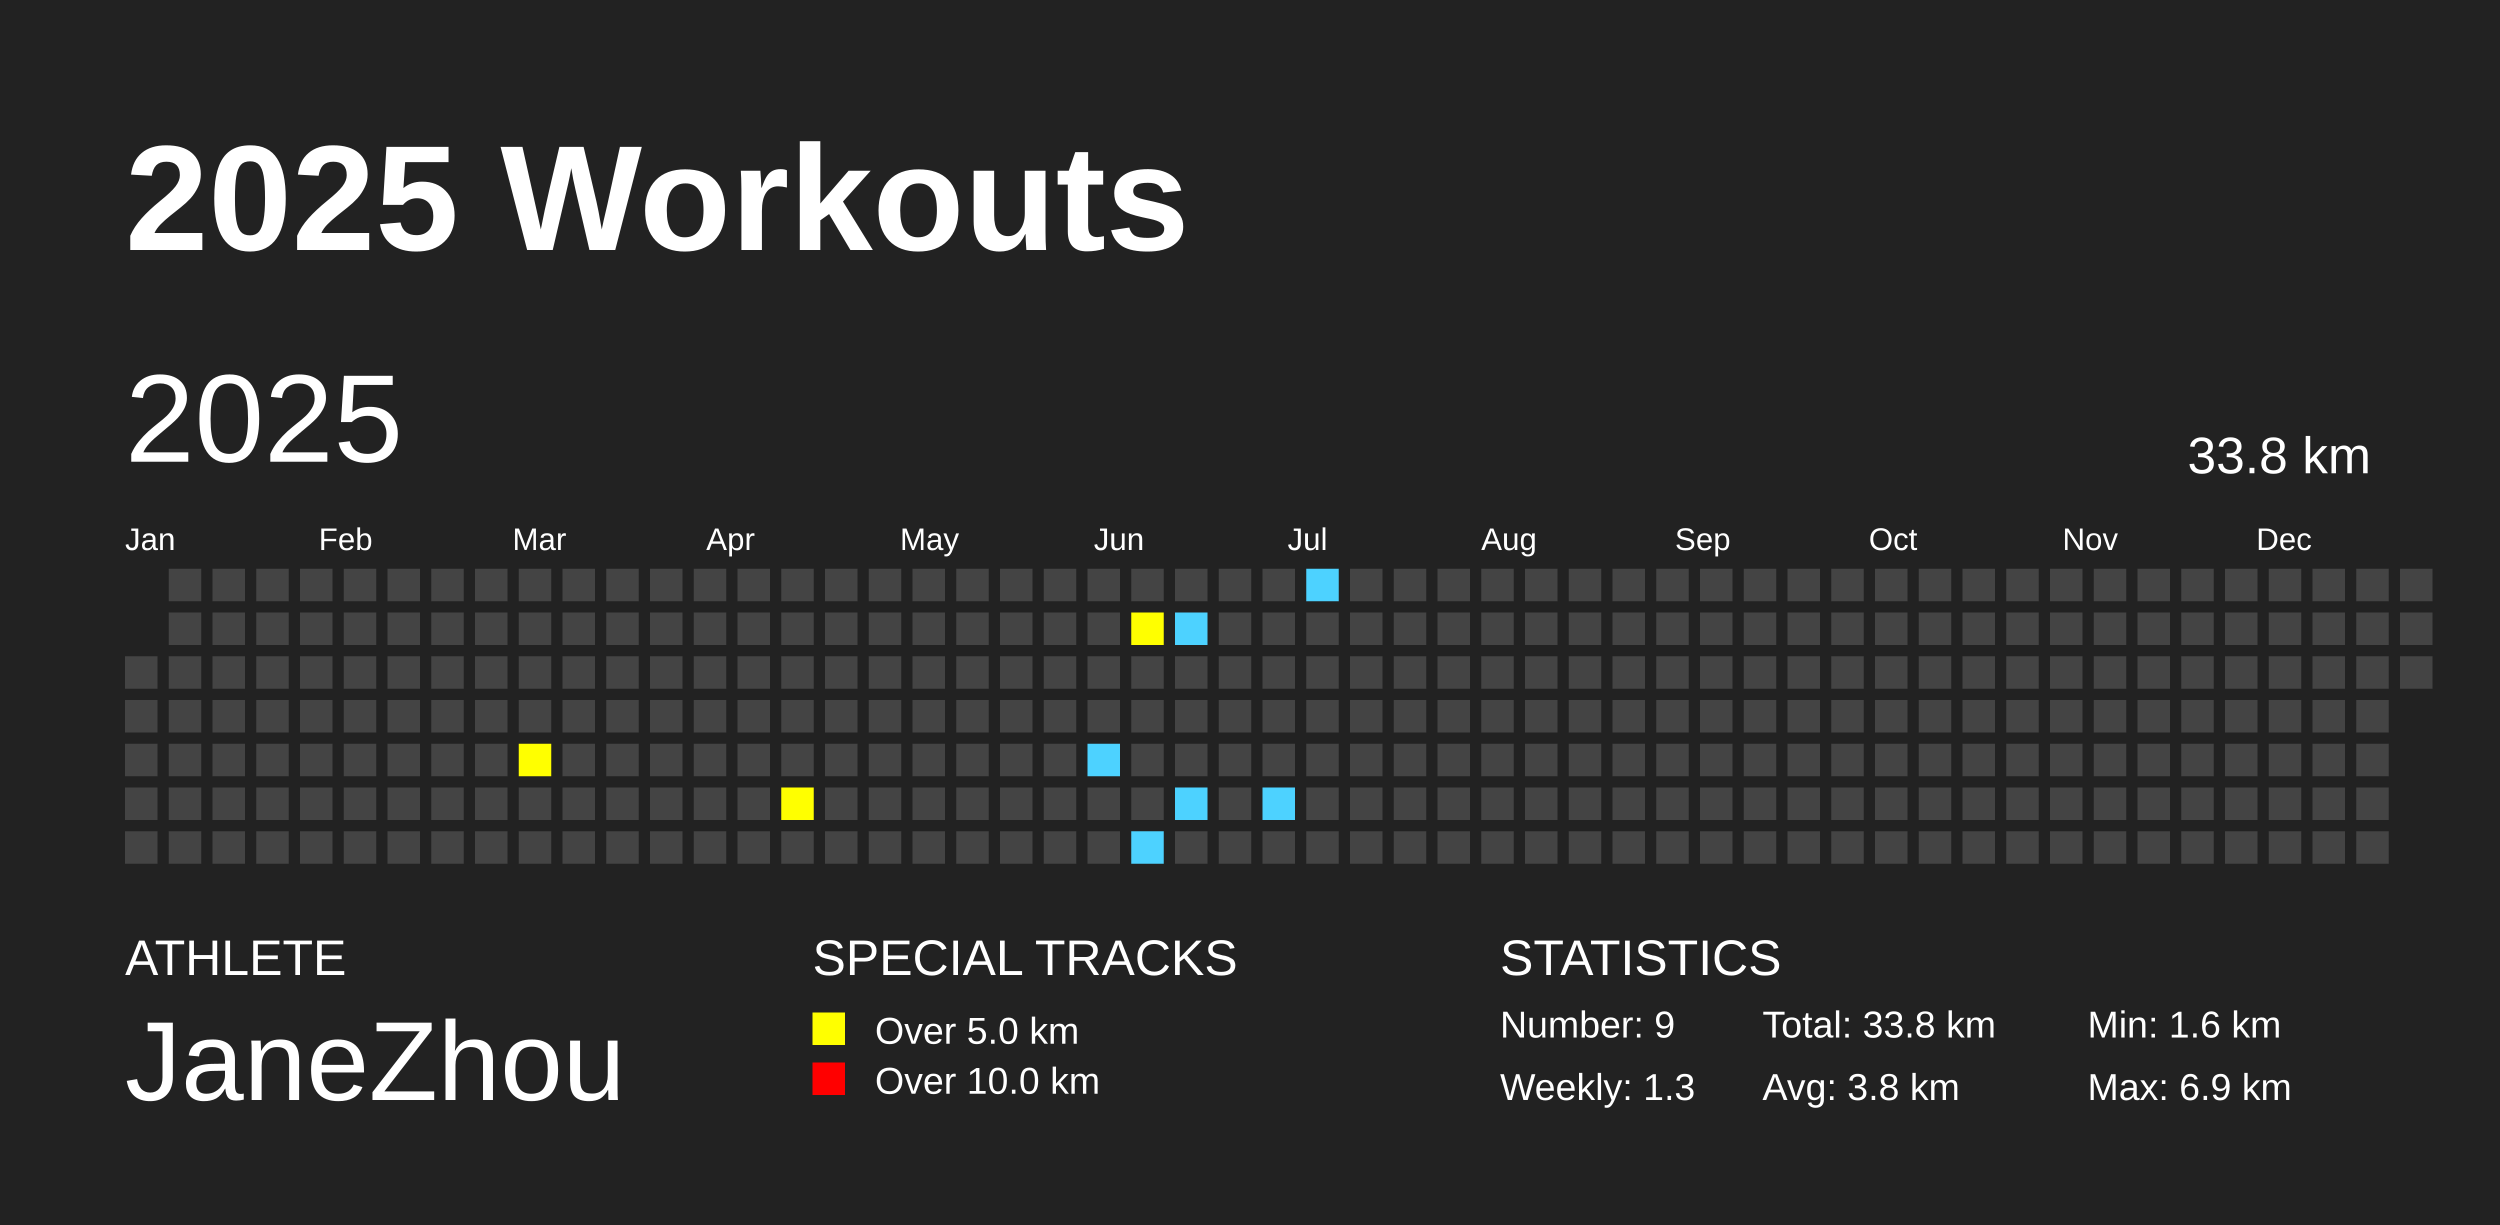
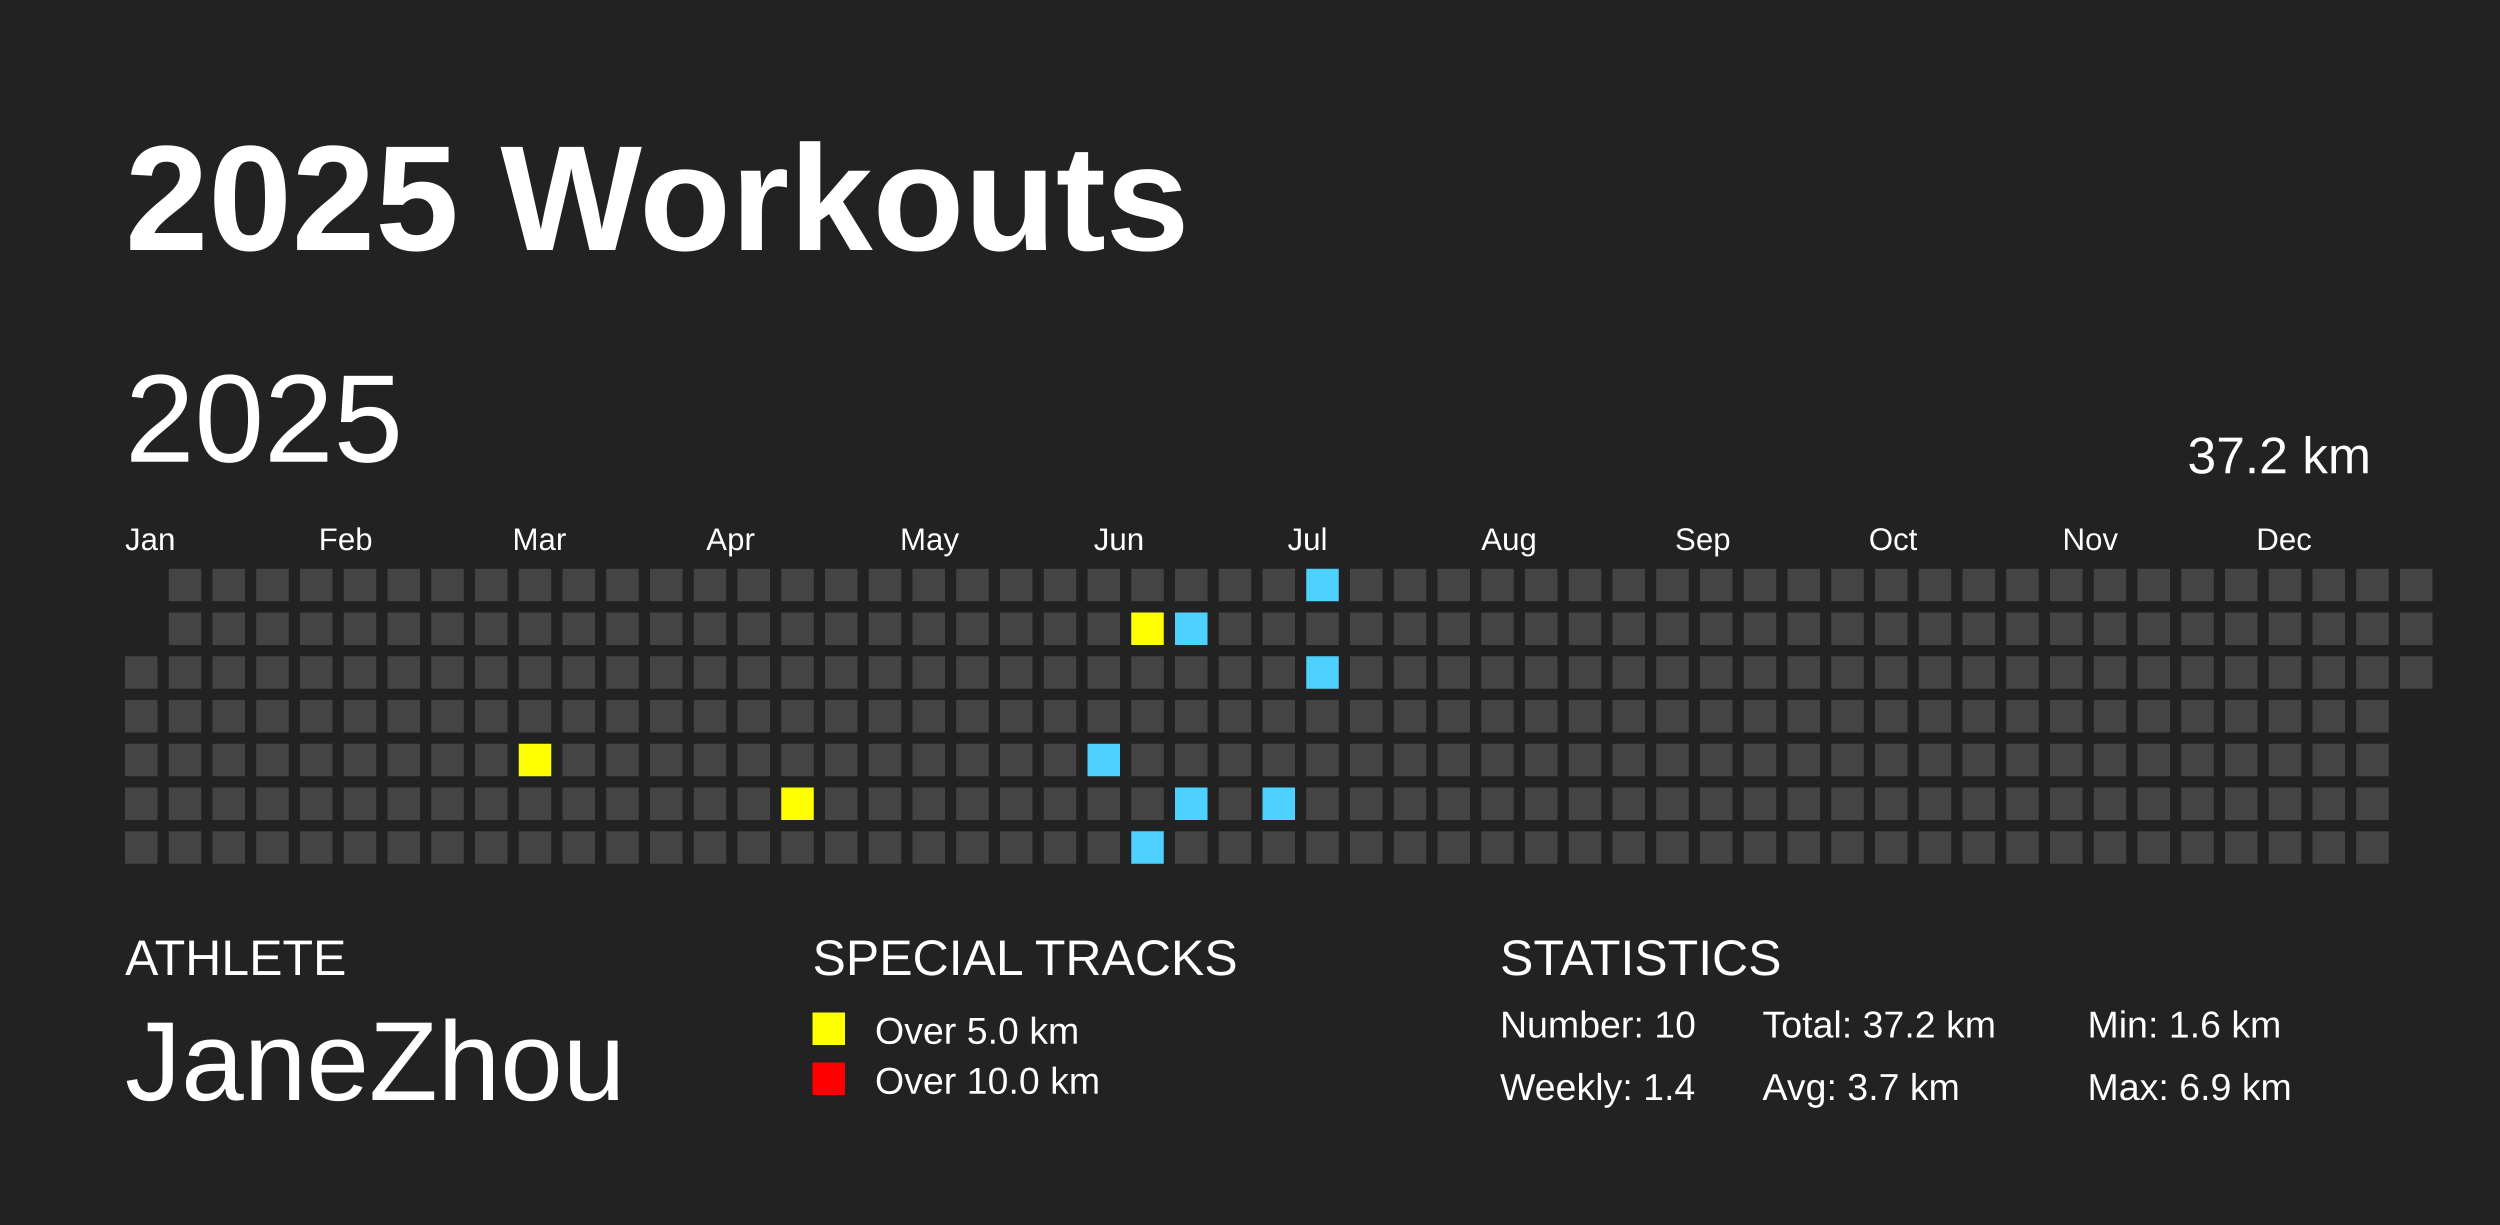
<svg xmlns="http://www.w3.org/2000/svg" baseProfile="full" height="98mm" version="1.1" viewBox="0,0,200,98" width="200mm">
  <defs />
  <rect fill="#222222" height="98" width="200" x="0" y="0" />
  <text fill="#FFFFFF" style="font-size:12px; font-family:Arial; font-weight:bold;" x="10" y="20">2025 Workouts</text>
  <text fill="#FFFFFF" style="font-size:4px; font-family:Arial" x="10" y="78">ATHLETE</text>
  <text fill="#FFFFFF" style="font-size:9px; font-family:Arial" x="10" y="88">JaneZhou</text>
  <text fill="#FFFFFF" style="font-size:4px; font-family:Arial" x="65" y="78">SPECIAL TRACKS</text>
  <rect fill="yellow" height="2.6" width="2.6" x="65" y="81" />
  <text fill="#FFFFFF" style="font-size:3px; font-family:Arial" x="70" y="83.5">Over 5.0 km</text>
  <rect fill="red" height="2.6" width="2.6" x="65" y="85" />
  <text fill="#FFFFFF" style="font-size:3px; font-family:Arial" x="70" y="87.5">Over 10.0 km</text>
  <text fill="#FFFFFF" style="font-size:4px; font-family:Arial" x="120" y="78">STATISTICS</text>
-   <text fill="#FFFFFF" style="font-size:3px; font-family:Arial" x="120" y="83">Number: 9</text>
-   <text fill="#FFFFFF" style="font-size:3px; font-family:Arial" x="120" y="88">Weekly: 1.3</text>
-   <text fill="#FFFFFF" style="font-size:3px; font-family:Arial" x="141" y="83">Total: 33.8 km</text>
-   <text fill="#FFFFFF" style="font-size:3px; font-family:Arial" x="141" y="88">Avg: 3.8 km</text>
+   <text fill="#FFFFFF" style="font-size:3px; font-family:Arial" x="120" y="83">Number: 10</text>
+   <text fill="#FFFFFF" style="font-size:3px; font-family:Arial" x="120" y="88">Weekly: 1.4</text>
+   <text fill="#FFFFFF" style="font-size:3px; font-family:Arial" x="141" y="83">Total: 37.2 km</text>
+   <text fill="#FFFFFF" style="font-size:3px; font-family:Arial" x="141" y="88">Avg: 3.7 km</text>
  <text fill="#FFFFFF" style="font-size:3px; font-family:Arial" x="167" y="83">Min: 1.6 km</text>
  <text fill="#FFFFFF" style="font-size:3px; font-family:Arial" x="167" y="88">Max: 6.9 km</text>
  <text dominant-baseline="hanging" fill="#FFFFFF" style="font-size:10.0px; font-family:Arial;" x="10" y="30">2025</text>
-   <text dominant-baseline="hanging" fill="#FFFFFF" style="font-size:4.125px; font-family:Arial;" x="175" y="35">33.8 km</text>
+   <text dominant-baseline="hanging" fill="#FFFFFF" style="font-size:4.125px; font-family:Arial;" x="175" y="35">37.2 km</text>
  <text fill="#FFFFFF" style="font-size:2.5px; font-family:Arial" x="10.0" y="44">Jan</text>
  <text fill="#FFFFFF" style="font-size:2.5px; font-family:Arial" x="25.5" y="44">Feb</text>
  <text fill="#FFFFFF" style="font-size:2.5px; font-family:Arial" x="41.0" y="44">Mar</text>
  <text fill="#FFFFFF" style="font-size:2.5px; font-family:Arial" x="56.5" y="44">Apr</text>
  <text fill="#FFFFFF" style="font-size:2.5px; font-family:Arial" x="72.0" y="44">May</text>
  <text fill="#FFFFFF" style="font-size:2.5px; font-family:Arial" x="87.5" y="44">Jun</text>
  <text fill="#FFFFFF" style="font-size:2.5px; font-family:Arial" x="103.0" y="44">Jul</text>
  <text fill="#FFFFFF" style="font-size:2.5px; font-family:Arial" x="118.5" y="44">Aug</text>
  <text fill="#FFFFFF" style="font-size:2.5px; font-family:Arial" x="134.0" y="44">Sep</text>
  <text fill="#FFFFFF" style="font-size:2.5px; font-family:Arial" x="149.5" y="44">Oct</text>
  <text fill="#FFFFFF" style="font-size:2.5px; font-family:Arial" x="165.0" y="44">Nov</text>
  <text fill="#FFFFFF" style="font-size:2.5px; font-family:Arial" x="180.5" y="44">Dec</text>
  <rect fill="#444444" height="2.6" width="2.6" x="10.0" y="52.5" />
  <rect fill="#444444" height="2.6" width="2.6" x="10.0" y="56.0" />
  <rect fill="#444444" height="2.6" width="2.6" x="10.0" y="59.5" />
  <rect fill="#444444" height="2.6" width="2.6" x="10.0" y="63.0" />
  <rect fill="#444444" height="2.6" width="2.6" x="10.0" y="66.5" />
  <rect fill="#444444" height="2.6" width="2.6" x="13.5" y="45.5" />
  <rect fill="#444444" height="2.6" width="2.6" x="13.5" y="49.0" />
  <rect fill="#444444" height="2.6" width="2.6" x="13.5" y="52.5" />
  <rect fill="#444444" height="2.6" width="2.6" x="13.5" y="56.0" />
  <rect fill="#444444" height="2.6" width="2.6" x="13.5" y="59.5" />
  <rect fill="#444444" height="2.6" width="2.6" x="13.5" y="63.0" />
  <rect fill="#444444" height="2.6" width="2.6" x="13.5" y="66.5" />
  <rect fill="#444444" height="2.6" width="2.6" x="17.0" y="45.5" />
  <rect fill="#444444" height="2.6" width="2.6" x="17.0" y="49.0" />
  <rect fill="#444444" height="2.6" width="2.6" x="17.0" y="52.5" />
  <rect fill="#444444" height="2.6" width="2.6" x="17.0" y="56.0" />
  <rect fill="#444444" height="2.6" width="2.6" x="17.0" y="59.5" />
  <rect fill="#444444" height="2.6" width="2.6" x="17.0" y="63.0" />
  <rect fill="#444444" height="2.6" width="2.6" x="17.0" y="66.5" />
  <rect fill="#444444" height="2.6" width="2.6" x="20.5" y="45.5" />
  <rect fill="#444444" height="2.6" width="2.6" x="20.5" y="49.0" />
  <rect fill="#444444" height="2.6" width="2.6" x="20.5" y="52.5" />
  <rect fill="#444444" height="2.6" width="2.6" x="20.5" y="56.0" />
  <rect fill="#444444" height="2.6" width="2.6" x="20.5" y="59.5" />
  <rect fill="#444444" height="2.6" width="2.6" x="20.5" y="63.0" />
  <rect fill="#444444" height="2.6" width="2.6" x="20.5" y="66.5" />
  <rect fill="#444444" height="2.6" width="2.6" x="24.0" y="45.5" />
  <rect fill="#444444" height="2.6" width="2.6" x="24.0" y="49.0" />
  <rect fill="#444444" height="2.6" width="2.6" x="24.0" y="52.5" />
  <rect fill="#444444" height="2.6" width="2.6" x="24.0" y="56.0" />
  <rect fill="#444444" height="2.6" width="2.6" x="24.0" y="59.5" />
  <rect fill="#444444" height="2.6" width="2.6" x="24.0" y="63.0" />
  <rect fill="#444444" height="2.6" width="2.6" x="24.0" y="66.5" />
  <rect fill="#444444" height="2.6" width="2.6" x="27.5" y="45.5" />
  <rect fill="#444444" height="2.6" width="2.6" x="27.5" y="49.0" />
  <rect fill="#444444" height="2.6" width="2.6" x="27.5" y="52.5" />
  <rect fill="#444444" height="2.6" width="2.6" x="27.5" y="56.0" />
  <rect fill="#444444" height="2.6" width="2.6" x="27.5" y="59.5" />
  <rect fill="#444444" height="2.6" width="2.6" x="27.5" y="63.0" />
  <rect fill="#444444" height="2.6" width="2.6" x="27.5" y="66.5" />
  <rect fill="#444444" height="2.6" width="2.6" x="31.0" y="45.5" />
  <rect fill="#444444" height="2.6" width="2.6" x="31.0" y="49.0" />
  <rect fill="#444444" height="2.6" width="2.6" x="31.0" y="52.5" />
  <rect fill="#444444" height="2.6" width="2.6" x="31.0" y="56.0" />
  <rect fill="#444444" height="2.6" width="2.6" x="31.0" y="59.5" />
  <rect fill="#444444" height="2.6" width="2.6" x="31.0" y="63.0" />
  <rect fill="#444444" height="2.6" width="2.6" x="31.0" y="66.5" />
  <rect fill="#444444" height="2.6" width="2.6" x="34.5" y="45.5" />
  <rect fill="#444444" height="2.6" width="2.6" x="34.5" y="49.0" />
  <rect fill="#444444" height="2.6" width="2.6" x="34.5" y="52.5" />
  <rect fill="#444444" height="2.6" width="2.6" x="34.5" y="56.0" />
  <rect fill="#444444" height="2.6" width="2.6" x="34.5" y="59.5" />
  <rect fill="#444444" height="2.6" width="2.6" x="34.5" y="63.0" />
  <rect fill="#444444" height="2.6" width="2.6" x="34.5" y="66.5" />
  <rect fill="#444444" height="2.6" width="2.6" x="38.0" y="45.5" />
  <rect fill="#444444" height="2.6" width="2.6" x="38.0" y="49.0" />
  <rect fill="#444444" height="2.6" width="2.6" x="38.0" y="52.5" />
  <rect fill="#444444" height="2.6" width="2.6" x="38.0" y="56.0" />
  <rect fill="#444444" height="2.6" width="2.6" x="38.0" y="59.5" />
  <rect fill="#444444" height="2.6" width="2.6" x="38.0" y="63.0" />
  <rect fill="#444444" height="2.6" width="2.6" x="38.0" y="66.5" />
  <rect fill="#444444" height="2.6" width="2.6" x="41.5" y="45.5" />
  <rect fill="#444444" height="2.6" width="2.6" x="41.5" y="49.0" />
  <rect fill="#444444" height="2.6" width="2.6" x="41.5" y="52.5" />
  <rect fill="#444444" height="2.6" width="2.6" x="41.5" y="56.0" />
  <rect fill="yellow" height="2.6" width="2.6" x="41.5" y="59.5" />
  <rect fill="#444444" height="2.6" width="2.6" x="41.5" y="63.0" />
  <rect fill="#444444" height="2.6" width="2.6" x="41.5" y="66.5" />
  <rect fill="#444444" height="2.6" width="2.6" x="45.0" y="45.5" />
  <rect fill="#444444" height="2.6" width="2.6" x="45.0" y="49.0" />
  <rect fill="#444444" height="2.6" width="2.6" x="45.0" y="52.5" />
  <rect fill="#444444" height="2.6" width="2.6" x="45.0" y="56.0" />
  <rect fill="#444444" height="2.6" width="2.6" x="45.0" y="59.5" />
  <rect fill="#444444" height="2.6" width="2.6" x="45.0" y="63.0" />
  <rect fill="#444444" height="2.6" width="2.6" x="45.0" y="66.5" />
  <rect fill="#444444" height="2.6" width="2.6" x="48.5" y="45.5" />
  <rect fill="#444444" height="2.6" width="2.6" x="48.5" y="49.0" />
  <rect fill="#444444" height="2.6" width="2.6" x="48.5" y="52.5" />
  <rect fill="#444444" height="2.6" width="2.6" x="48.5" y="56.0" />
  <rect fill="#444444" height="2.6" width="2.6" x="48.5" y="59.5" />
  <rect fill="#444444" height="2.6" width="2.6" x="48.5" y="63.0" />
  <rect fill="#444444" height="2.6" width="2.6" x="48.5" y="66.5" />
  <rect fill="#444444" height="2.6" width="2.6" x="52.0" y="45.5" />
  <rect fill="#444444" height="2.6" width="2.6" x="52.0" y="49.0" />
  <rect fill="#444444" height="2.6" width="2.6" x="52.0" y="52.5" />
  <rect fill="#444444" height="2.6" width="2.6" x="52.0" y="56.0" />
  <rect fill="#444444" height="2.6" width="2.6" x="52.0" y="59.5" />
  <rect fill="#444444" height="2.6" width="2.6" x="52.0" y="63.0" />
  <rect fill="#444444" height="2.6" width="2.6" x="52.0" y="66.5" />
  <rect fill="#444444" height="2.6" width="2.6" x="55.5" y="45.5" />
  <rect fill="#444444" height="2.6" width="2.6" x="55.5" y="49.0" />
  <rect fill="#444444" height="2.6" width="2.6" x="55.5" y="52.5" />
  <rect fill="#444444" height="2.6" width="2.6" x="55.5" y="56.0" />
  <rect fill="#444444" height="2.6" width="2.6" x="55.5" y="59.5" />
  <rect fill="#444444" height="2.6" width="2.6" x="55.5" y="63.0" />
  <rect fill="#444444" height="2.6" width="2.6" x="55.5" y="66.5" />
  <rect fill="#444444" height="2.6" width="2.6" x="59.0" y="45.5" />
  <rect fill="#444444" height="2.6" width="2.6" x="59.0" y="49.0" />
  <rect fill="#444444" height="2.6" width="2.6" x="59.0" y="52.5" />
  <rect fill="#444444" height="2.6" width="2.6" x="59.0" y="56.0" />
  <rect fill="#444444" height="2.6" width="2.6" x="59.0" y="59.5" />
  <rect fill="#444444" height="2.6" width="2.6" x="59.0" y="63.0" />
  <rect fill="#444444" height="2.6" width="2.6" x="59.0" y="66.5" />
  <rect fill="#444444" height="2.6" width="2.6" x="62.5" y="45.5" />
  <rect fill="#444444" height="2.6" width="2.6" x="62.5" y="49.0" />
  <rect fill="#444444" height="2.6" width="2.6" x="62.5" y="52.5" />
  <rect fill="#444444" height="2.6" width="2.6" x="62.5" y="56.0" />
  <rect fill="#444444" height="2.6" width="2.6" x="62.5" y="59.5" />
  <rect fill="yellow" height="2.6" width="2.6" x="62.5" y="63.0" />
  <rect fill="#444444" height="2.6" width="2.6" x="62.5" y="66.5" />
  <rect fill="#444444" height="2.6" width="2.6" x="66.0" y="45.5" />
  <rect fill="#444444" height="2.6" width="2.6" x="66.0" y="49.0" />
  <rect fill="#444444" height="2.6" width="2.6" x="66.0" y="52.5" />
  <rect fill="#444444" height="2.6" width="2.6" x="66.0" y="56.0" />
  <rect fill="#444444" height="2.6" width="2.6" x="66.0" y="59.5" />
  <rect fill="#444444" height="2.6" width="2.6" x="66.0" y="63.0" />
  <rect fill="#444444" height="2.6" width="2.6" x="66.0" y="66.5" />
  <rect fill="#444444" height="2.6" width="2.6" x="69.5" y="45.5" />
  <rect fill="#444444" height="2.6" width="2.6" x="69.5" y="49.0" />
  <rect fill="#444444" height="2.6" width="2.6" x="69.5" y="52.5" />
  <rect fill="#444444" height="2.6" width="2.6" x="69.5" y="56.0" />
  <rect fill="#444444" height="2.6" width="2.6" x="69.5" y="59.5" />
  <rect fill="#444444" height="2.6" width="2.6" x="69.5" y="63.0" />
  <rect fill="#444444" height="2.6" width="2.6" x="69.5" y="66.5" />
  <rect fill="#444444" height="2.6" width="2.6" x="73.0" y="45.5" />
  <rect fill="#444444" height="2.6" width="2.6" x="73.0" y="49.0" />
  <rect fill="#444444" height="2.6" width="2.6" x="73.0" y="52.5" />
  <rect fill="#444444" height="2.6" width="2.6" x="73.0" y="56.0" />
  <rect fill="#444444" height="2.6" width="2.6" x="73.0" y="59.5" />
  <rect fill="#444444" height="2.6" width="2.6" x="73.0" y="63.0" />
  <rect fill="#444444" height="2.6" width="2.6" x="73.0" y="66.5" />
  <rect fill="#444444" height="2.6" width="2.6" x="76.5" y="45.5" />
  <rect fill="#444444" height="2.6" width="2.6" x="76.5" y="49.0" />
  <rect fill="#444444" height="2.6" width="2.6" x="76.5" y="52.5" />
  <rect fill="#444444" height="2.6" width="2.6" x="76.5" y="56.0" />
  <rect fill="#444444" height="2.6" width="2.6" x="76.5" y="59.5" />
  <rect fill="#444444" height="2.6" width="2.6" x="76.5" y="63.0" />
  <rect fill="#444444" height="2.6" width="2.6" x="76.5" y="66.5" />
  <rect fill="#444444" height="2.6" width="2.6" x="80.0" y="45.5" />
  <rect fill="#444444" height="2.6" width="2.6" x="80.0" y="49.0" />
  <rect fill="#444444" height="2.6" width="2.6" x="80.0" y="52.5" />
  <rect fill="#444444" height="2.6" width="2.6" x="80.0" y="56.0" />
  <rect fill="#444444" height="2.6" width="2.6" x="80.0" y="59.5" />
  <rect fill="#444444" height="2.6" width="2.6" x="80.0" y="63.0" />
  <rect fill="#444444" height="2.6" width="2.6" x="80.0" y="66.5" />
  <rect fill="#444444" height="2.6" width="2.6" x="83.5" y="45.5" />
  <rect fill="#444444" height="2.6" width="2.6" x="83.5" y="49.0" />
  <rect fill="#444444" height="2.6" width="2.6" x="83.5" y="52.5" />
  <rect fill="#444444" height="2.6" width="2.6" x="83.5" y="56.0" />
  <rect fill="#444444" height="2.6" width="2.6" x="83.5" y="59.5" />
  <rect fill="#444444" height="2.6" width="2.6" x="83.5" y="63.0" />
  <rect fill="#444444" height="2.6" width="2.6" x="83.5" y="66.5" />
  <rect fill="#444444" height="2.6" width="2.6" x="87.0" y="45.5" />
  <rect fill="#444444" height="2.6" width="2.6" x="87.0" y="49.0" />
  <rect fill="#444444" height="2.6" width="2.6" x="87.0" y="52.5" />
  <rect fill="#444444" height="2.6" width="2.6" x="87.0" y="56.0" />
  <rect fill="#4DD2FF" height="2.6" width="2.6" x="87.0" y="59.5" />
  <rect fill="#444444" height="2.6" width="2.6" x="87.0" y="63.0" />
  <rect fill="#444444" height="2.6" width="2.6" x="87.0" y="66.5" />
  <rect fill="#444444" height="2.6" width="2.6" x="90.5" y="45.5" />
  <rect fill="yellow" height="2.6" width="2.6" x="90.5" y="49.0" />
  <rect fill="#444444" height="2.6" width="2.6" x="90.5" y="52.5" />
  <rect fill="#444444" height="2.6" width="2.6" x="90.5" y="56.0" />
  <rect fill="#444444" height="2.6" width="2.6" x="90.5" y="59.5" />
  <rect fill="#444444" height="2.6" width="2.6" x="90.5" y="63.0" />
  <rect fill="#4DD2FF" height="2.6" width="2.6" x="90.5" y="66.5" />
  <rect fill="#444444" height="2.6" width="2.6" x="94.0" y="45.5" />
  <rect fill="#4DD2FF" height="2.6" width="2.6" x="94.0" y="49.0" />
  <rect fill="#444444" height="2.6" width="2.6" x="94.0" y="52.5" />
  <rect fill="#444444" height="2.6" width="2.6" x="94.0" y="56.0" />
  <rect fill="#444444" height="2.6" width="2.6" x="94.0" y="59.5" />
  <rect fill="#4DD2FF" height="2.6" width="2.6" x="94.0" y="63.0" />
  <rect fill="#444444" height="2.6" width="2.6" x="94.0" y="66.5" />
  <rect fill="#444444" height="2.6" width="2.6" x="97.5" y="45.5" />
  <rect fill="#444444" height="2.6" width="2.6" x="97.5" y="49.0" />
  <rect fill="#444444" height="2.6" width="2.6" x="97.5" y="52.5" />
  <rect fill="#444444" height="2.6" width="2.6" x="97.5" y="56.0" />
  <rect fill="#444444" height="2.6" width="2.6" x="97.5" y="59.5" />
  <rect fill="#444444" height="2.6" width="2.6" x="97.5" y="63.0" />
  <rect fill="#444444" height="2.6" width="2.6" x="97.5" y="66.5" />
  <rect fill="#444444" height="2.6" width="2.6" x="101.0" y="45.5" />
  <rect fill="#444444" height="2.6" width="2.6" x="101.0" y="49.0" />
  <rect fill="#444444" height="2.6" width="2.6" x="101.0" y="52.5" />
  <rect fill="#444444" height="2.6" width="2.6" x="101.0" y="56.0" />
  <rect fill="#444444" height="2.6" width="2.6" x="101.0" y="59.5" />
  <rect fill="#4DD2FF" height="2.6" width="2.6" x="101.0" y="63.0" />
  <rect fill="#444444" height="2.6" width="2.6" x="101.0" y="66.5" />
  <rect fill="#4DD2FF" height="2.6" width="2.6" x="104.5" y="45.5" />
  <rect fill="#444444" height="2.6" width="2.6" x="104.5" y="49.0" />
-   <rect fill="#444444" height="2.6" width="2.6" x="104.5" y="52.5" />
+   <rect fill="#4DD2FF" height="2.6" width="2.6" x="104.5" y="52.5" />
  <rect fill="#444444" height="2.6" width="2.6" x="104.5" y="56.0" />
  <rect fill="#444444" height="2.6" width="2.6" x="104.5" y="59.5" />
  <rect fill="#444444" height="2.6" width="2.6" x="104.5" y="63.0" />
  <rect fill="#444444" height="2.6" width="2.6" x="104.5" y="66.5" />
  <rect fill="#444444" height="2.6" width="2.6" x="108.0" y="45.5" />
  <rect fill="#444444" height="2.6" width="2.6" x="108.0" y="49.0" />
  <rect fill="#444444" height="2.6" width="2.6" x="108.0" y="52.5" />
  <rect fill="#444444" height="2.6" width="2.6" x="108.0" y="56.0" />
  <rect fill="#444444" height="2.6" width="2.6" x="108.0" y="59.5" />
  <rect fill="#444444" height="2.6" width="2.6" x="108.0" y="63.0" />
  <rect fill="#444444" height="2.6" width="2.6" x="108.0" y="66.5" />
  <rect fill="#444444" height="2.6" width="2.6" x="111.5" y="45.5" />
  <rect fill="#444444" height="2.6" width="2.6" x="111.5" y="49.0" />
  <rect fill="#444444" height="2.6" width="2.6" x="111.5" y="52.5" />
  <rect fill="#444444" height="2.6" width="2.6" x="111.5" y="56.0" />
  <rect fill="#444444" height="2.6" width="2.6" x="111.5" y="59.5" />
  <rect fill="#444444" height="2.6" width="2.6" x="111.5" y="63.0" />
  <rect fill="#444444" height="2.6" width="2.6" x="111.5" y="66.5" />
  <rect fill="#444444" height="2.6" width="2.6" x="115.0" y="45.5" />
  <rect fill="#444444" height="2.6" width="2.6" x="115.0" y="49.0" />
  <rect fill="#444444" height="2.6" width="2.6" x="115.0" y="52.5" />
  <rect fill="#444444" height="2.6" width="2.6" x="115.0" y="56.0" />
  <rect fill="#444444" height="2.6" width="2.6" x="115.0" y="59.5" />
  <rect fill="#444444" height="2.6" width="2.6" x="115.0" y="63.0" />
  <rect fill="#444444" height="2.6" width="2.6" x="115.0" y="66.5" />
  <rect fill="#444444" height="2.6" width="2.6" x="118.5" y="45.5" />
  <rect fill="#444444" height="2.6" width="2.6" x="118.5" y="49.0" />
  <rect fill="#444444" height="2.6" width="2.6" x="118.5" y="52.5" />
  <rect fill="#444444" height="2.6" width="2.6" x="118.5" y="56.0" />
  <rect fill="#444444" height="2.6" width="2.6" x="118.5" y="59.5" />
  <rect fill="#444444" height="2.6" width="2.6" x="118.5" y="63.0" />
  <rect fill="#444444" height="2.6" width="2.6" x="118.5" y="66.5" />
  <rect fill="#444444" height="2.6" width="2.6" x="122.0" y="45.5" />
  <rect fill="#444444" height="2.6" width="2.6" x="122.0" y="49.0" />
  <rect fill="#444444" height="2.6" width="2.6" x="122.0" y="52.5" />
  <rect fill="#444444" height="2.6" width="2.6" x="122.0" y="56.0" />
  <rect fill="#444444" height="2.6" width="2.6" x="122.0" y="59.5" />
  <rect fill="#444444" height="2.6" width="2.6" x="122.0" y="63.0" />
  <rect fill="#444444" height="2.6" width="2.6" x="122.0" y="66.5" />
  <rect fill="#444444" height="2.6" width="2.6" x="125.5" y="45.5" />
  <rect fill="#444444" height="2.6" width="2.6" x="125.5" y="49.0" />
  <rect fill="#444444" height="2.6" width="2.6" x="125.5" y="52.5" />
  <rect fill="#444444" height="2.6" width="2.6" x="125.5" y="56.0" />
  <rect fill="#444444" height="2.6" width="2.6" x="125.5" y="59.5" />
  <rect fill="#444444" height="2.6" width="2.6" x="125.5" y="63.0" />
  <rect fill="#444444" height="2.6" width="2.6" x="125.5" y="66.5" />
  <rect fill="#444444" height="2.6" width="2.6" x="129.0" y="45.5" />
  <rect fill="#444444" height="2.6" width="2.6" x="129.0" y="49.0" />
  <rect fill="#444444" height="2.6" width="2.6" x="129.0" y="52.5" />
  <rect fill="#444444" height="2.6" width="2.6" x="129.0" y="56.0" />
  <rect fill="#444444" height="2.6" width="2.6" x="129.0" y="59.5" />
  <rect fill="#444444" height="2.6" width="2.6" x="129.0" y="63.0" />
  <rect fill="#444444" height="2.6" width="2.6" x="129.0" y="66.5" />
  <rect fill="#444444" height="2.6" width="2.6" x="132.5" y="45.5" />
  <rect fill="#444444" height="2.6" width="2.6" x="132.5" y="49.0" />
  <rect fill="#444444" height="2.6" width="2.6" x="132.5" y="52.5" />
  <rect fill="#444444" height="2.6" width="2.6" x="132.5" y="56.0" />
  <rect fill="#444444" height="2.6" width="2.6" x="132.5" y="59.5" />
  <rect fill="#444444" height="2.6" width="2.6" x="132.5" y="63.0" />
  <rect fill="#444444" height="2.6" width="2.6" x="132.5" y="66.5" />
  <rect fill="#444444" height="2.6" width="2.6" x="136.0" y="45.5" />
  <rect fill="#444444" height="2.6" width="2.6" x="136.0" y="49.0" />
  <rect fill="#444444" height="2.6" width="2.6" x="136.0" y="52.5" />
  <rect fill="#444444" height="2.6" width="2.6" x="136.0" y="56.0" />
  <rect fill="#444444" height="2.6" width="2.6" x="136.0" y="59.5" />
  <rect fill="#444444" height="2.6" width="2.6" x="136.0" y="63.0" />
  <rect fill="#444444" height="2.6" width="2.6" x="136.0" y="66.5" />
  <rect fill="#444444" height="2.6" width="2.6" x="139.5" y="45.5" />
  <rect fill="#444444" height="2.6" width="2.6" x="139.5" y="49.0" />
  <rect fill="#444444" height="2.6" width="2.6" x="139.5" y="52.5" />
  <rect fill="#444444" height="2.6" width="2.6" x="139.5" y="56.0" />
  <rect fill="#444444" height="2.6" width="2.6" x="139.5" y="59.5" />
  <rect fill="#444444" height="2.6" width="2.6" x="139.5" y="63.0" />
  <rect fill="#444444" height="2.6" width="2.6" x="139.5" y="66.5" />
  <rect fill="#444444" height="2.6" width="2.6" x="143.0" y="45.5" />
  <rect fill="#444444" height="2.6" width="2.6" x="143.0" y="49.0" />
  <rect fill="#444444" height="2.6" width="2.6" x="143.0" y="52.5" />
  <rect fill="#444444" height="2.6" width="2.6" x="143.0" y="56.0" />
  <rect fill="#444444" height="2.6" width="2.6" x="143.0" y="59.5" />
  <rect fill="#444444" height="2.6" width="2.6" x="143.0" y="63.0" />
  <rect fill="#444444" height="2.6" width="2.6" x="143.0" y="66.5" />
  <rect fill="#444444" height="2.6" width="2.6" x="146.5" y="45.5" />
  <rect fill="#444444" height="2.6" width="2.6" x="146.5" y="49.0" />
  <rect fill="#444444" height="2.6" width="2.6" x="146.5" y="52.5" />
  <rect fill="#444444" height="2.6" width="2.6" x="146.5" y="56.0" />
  <rect fill="#444444" height="2.6" width="2.6" x="146.5" y="59.5" />
  <rect fill="#444444" height="2.6" width="2.6" x="146.5" y="63.0" />
  <rect fill="#444444" height="2.6" width="2.6" x="146.5" y="66.5" />
  <rect fill="#444444" height="2.6" width="2.6" x="150.0" y="45.5" />
  <rect fill="#444444" height="2.6" width="2.6" x="150.0" y="49.0" />
  <rect fill="#444444" height="2.6" width="2.6" x="150.0" y="52.5" />
  <rect fill="#444444" height="2.6" width="2.6" x="150.0" y="56.0" />
  <rect fill="#444444" height="2.6" width="2.6" x="150.0" y="59.5" />
  <rect fill="#444444" height="2.6" width="2.6" x="150.0" y="63.0" />
  <rect fill="#444444" height="2.6" width="2.6" x="150.0" y="66.5" />
  <rect fill="#444444" height="2.6" width="2.6" x="153.5" y="45.5" />
  <rect fill="#444444" height="2.6" width="2.6" x="153.5" y="49.0" />
  <rect fill="#444444" height="2.6" width="2.6" x="153.5" y="52.5" />
  <rect fill="#444444" height="2.6" width="2.6" x="153.5" y="56.0" />
  <rect fill="#444444" height="2.6" width="2.6" x="153.5" y="59.5" />
  <rect fill="#444444" height="2.6" width="2.6" x="153.5" y="63.0" />
  <rect fill="#444444" height="2.6" width="2.6" x="153.5" y="66.5" />
  <rect fill="#444444" height="2.6" width="2.6" x="157.0" y="45.5" />
  <rect fill="#444444" height="2.6" width="2.6" x="157.0" y="49.0" />
  <rect fill="#444444" height="2.6" width="2.6" x="157.0" y="52.5" />
  <rect fill="#444444" height="2.6" width="2.6" x="157.0" y="56.0" />
  <rect fill="#444444" height="2.6" width="2.6" x="157.0" y="59.5" />
  <rect fill="#444444" height="2.6" width="2.6" x="157.0" y="63.0" />
  <rect fill="#444444" height="2.6" width="2.6" x="157.0" y="66.5" />
  <rect fill="#444444" height="2.6" width="2.6" x="160.5" y="45.5" />
  <rect fill="#444444" height="2.6" width="2.6" x="160.5" y="49.0" />
  <rect fill="#444444" height="2.6" width="2.6" x="160.5" y="52.5" />
  <rect fill="#444444" height="2.6" width="2.6" x="160.5" y="56.0" />
  <rect fill="#444444" height="2.6" width="2.6" x="160.5" y="59.5" />
  <rect fill="#444444" height="2.6" width="2.6" x="160.5" y="63.0" />
  <rect fill="#444444" height="2.6" width="2.6" x="160.5" y="66.5" />
  <rect fill="#444444" height="2.6" width="2.6" x="164.0" y="45.5" />
  <rect fill="#444444" height="2.6" width="2.6" x="164.0" y="49.0" />
  <rect fill="#444444" height="2.6" width="2.6" x="164.0" y="52.5" />
  <rect fill="#444444" height="2.6" width="2.6" x="164.0" y="56.0" />
  <rect fill="#444444" height="2.6" width="2.6" x="164.0" y="59.5" />
  <rect fill="#444444" height="2.6" width="2.6" x="164.0" y="63.0" />
  <rect fill="#444444" height="2.6" width="2.6" x="164.0" y="66.5" />
  <rect fill="#444444" height="2.6" width="2.6" x="167.5" y="45.5" />
  <rect fill="#444444" height="2.6" width="2.6" x="167.5" y="49.0" />
  <rect fill="#444444" height="2.6" width="2.6" x="167.5" y="52.5" />
  <rect fill="#444444" height="2.6" width="2.6" x="167.5" y="56.0" />
  <rect fill="#444444" height="2.6" width="2.6" x="167.5" y="59.5" />
  <rect fill="#444444" height="2.6" width="2.6" x="167.5" y="63.0" />
  <rect fill="#444444" height="2.6" width="2.6" x="167.5" y="66.5" />
  <rect fill="#444444" height="2.6" width="2.6" x="171.0" y="45.5" />
  <rect fill="#444444" height="2.6" width="2.6" x="171.0" y="49.0" />
  <rect fill="#444444" height="2.6" width="2.6" x="171.0" y="52.5" />
  <rect fill="#444444" height="2.6" width="2.6" x="171.0" y="56.0" />
  <rect fill="#444444" height="2.6" width="2.6" x="171.0" y="59.5" />
  <rect fill="#444444" height="2.6" width="2.6" x="171.0" y="63.0" />
  <rect fill="#444444" height="2.6" width="2.6" x="171.0" y="66.5" />
  <rect fill="#444444" height="2.6" width="2.6" x="174.5" y="45.5" />
  <rect fill="#444444" height="2.6" width="2.6" x="174.5" y="49.0" />
  <rect fill="#444444" height="2.6" width="2.6" x="174.5" y="52.5" />
  <rect fill="#444444" height="2.6" width="2.6" x="174.5" y="56.0" />
  <rect fill="#444444" height="2.6" width="2.6" x="174.5" y="59.5" />
  <rect fill="#444444" height="2.6" width="2.6" x="174.5" y="63.0" />
  <rect fill="#444444" height="2.6" width="2.6" x="174.5" y="66.5" />
  <rect fill="#444444" height="2.6" width="2.6" x="178.0" y="45.5" />
  <rect fill="#444444" height="2.6" width="2.6" x="178.0" y="49.0" />
  <rect fill="#444444" height="2.6" width="2.6" x="178.0" y="52.5" />
  <rect fill="#444444" height="2.6" width="2.6" x="178.0" y="56.0" />
  <rect fill="#444444" height="2.6" width="2.6" x="178.0" y="59.5" />
  <rect fill="#444444" height="2.6" width="2.6" x="178.0" y="63.0" />
  <rect fill="#444444" height="2.6" width="2.6" x="178.0" y="66.5" />
  <rect fill="#444444" height="2.6" width="2.6" x="181.5" y="45.5" />
  <rect fill="#444444" height="2.6" width="2.6" x="181.5" y="49.0" />
  <rect fill="#444444" height="2.6" width="2.6" x="181.5" y="52.5" />
  <rect fill="#444444" height="2.6" width="2.6" x="181.5" y="56.0" />
  <rect fill="#444444" height="2.6" width="2.6" x="181.5" y="59.5" />
  <rect fill="#444444" height="2.6" width="2.6" x="181.5" y="63.0" />
  <rect fill="#444444" height="2.6" width="2.6" x="181.5" y="66.5" />
  <rect fill="#444444" height="2.6" width="2.6" x="185.0" y="45.5" />
  <rect fill="#444444" height="2.6" width="2.6" x="185.0" y="49.0" />
  <rect fill="#444444" height="2.6" width="2.6" x="185.0" y="52.5" />
  <rect fill="#444444" height="2.6" width="2.6" x="185.0" y="56.0" />
  <rect fill="#444444" height="2.6" width="2.6" x="185.0" y="59.5" />
  <rect fill="#444444" height="2.6" width="2.6" x="185.0" y="63.0" />
  <rect fill="#444444" height="2.6" width="2.6" x="185.0" y="66.5" />
  <rect fill="#444444" height="2.6" width="2.6" x="188.5" y="45.5" />
  <rect fill="#444444" height="2.6" width="2.6" x="188.5" y="49.0" />
  <rect fill="#444444" height="2.6" width="2.6" x="188.5" y="52.5" />
  <rect fill="#444444" height="2.6" width="2.6" x="188.5" y="56.0" />
  <rect fill="#444444" height="2.6" width="2.6" x="188.5" y="59.5" />
  <rect fill="#444444" height="2.6" width="2.6" x="188.5" y="63.0" />
  <rect fill="#444444" height="2.6" width="2.6" x="188.5" y="66.5" />
  <rect fill="#444444" height="2.6" width="2.6" x="192.0" y="45.5" />
  <rect fill="#444444" height="2.6" width="2.6" x="192.0" y="49.0" />
  <rect fill="#444444" height="2.6" width="2.6" x="192.0" y="52.5" />
</svg>
